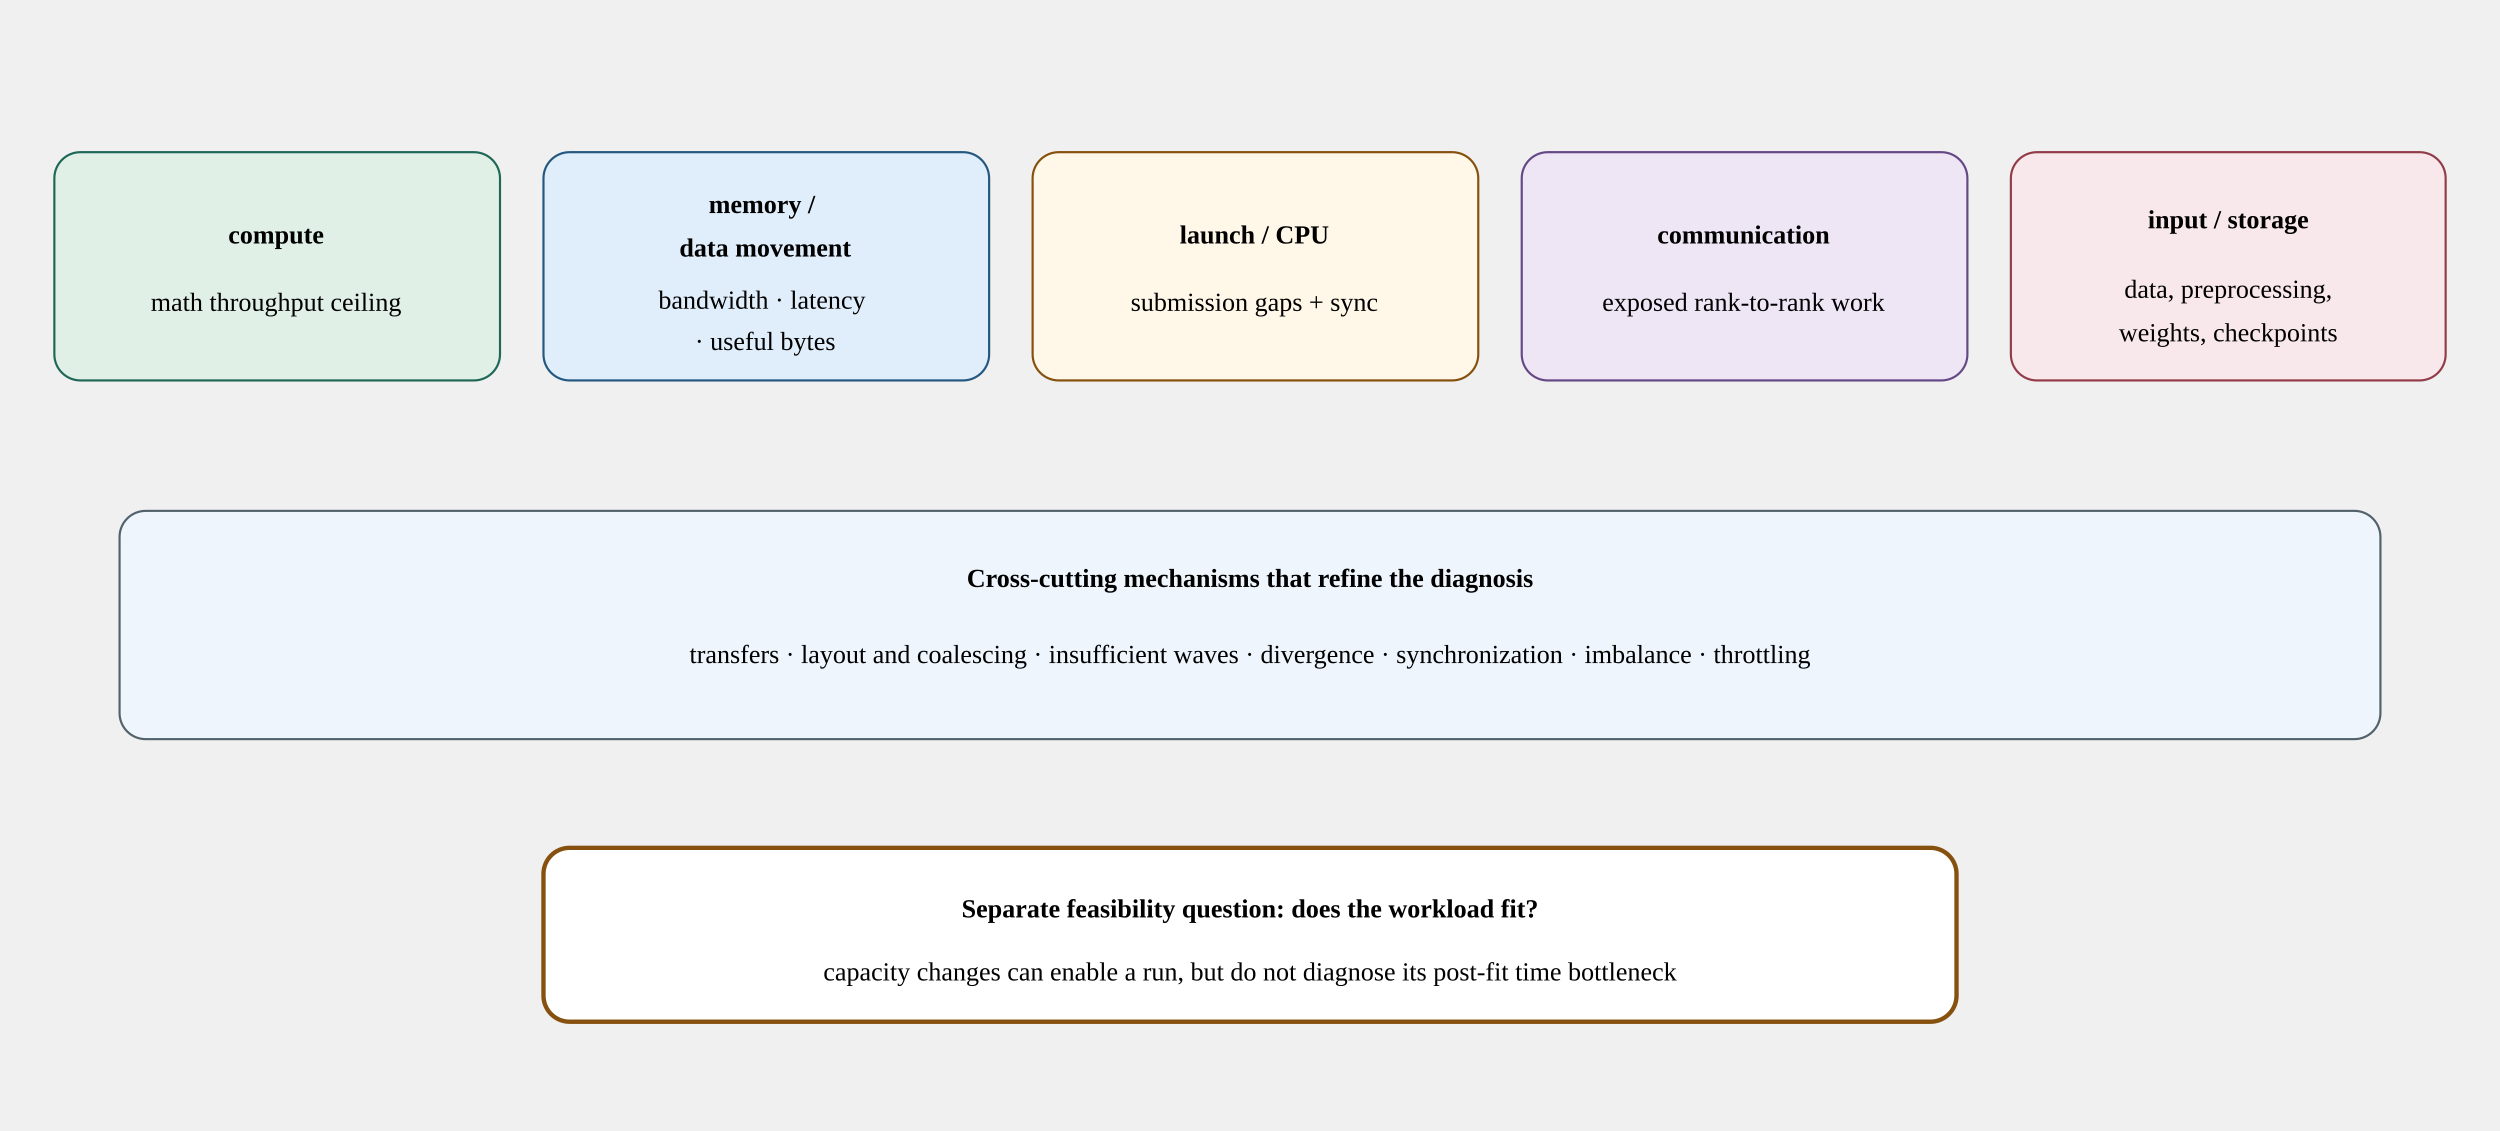
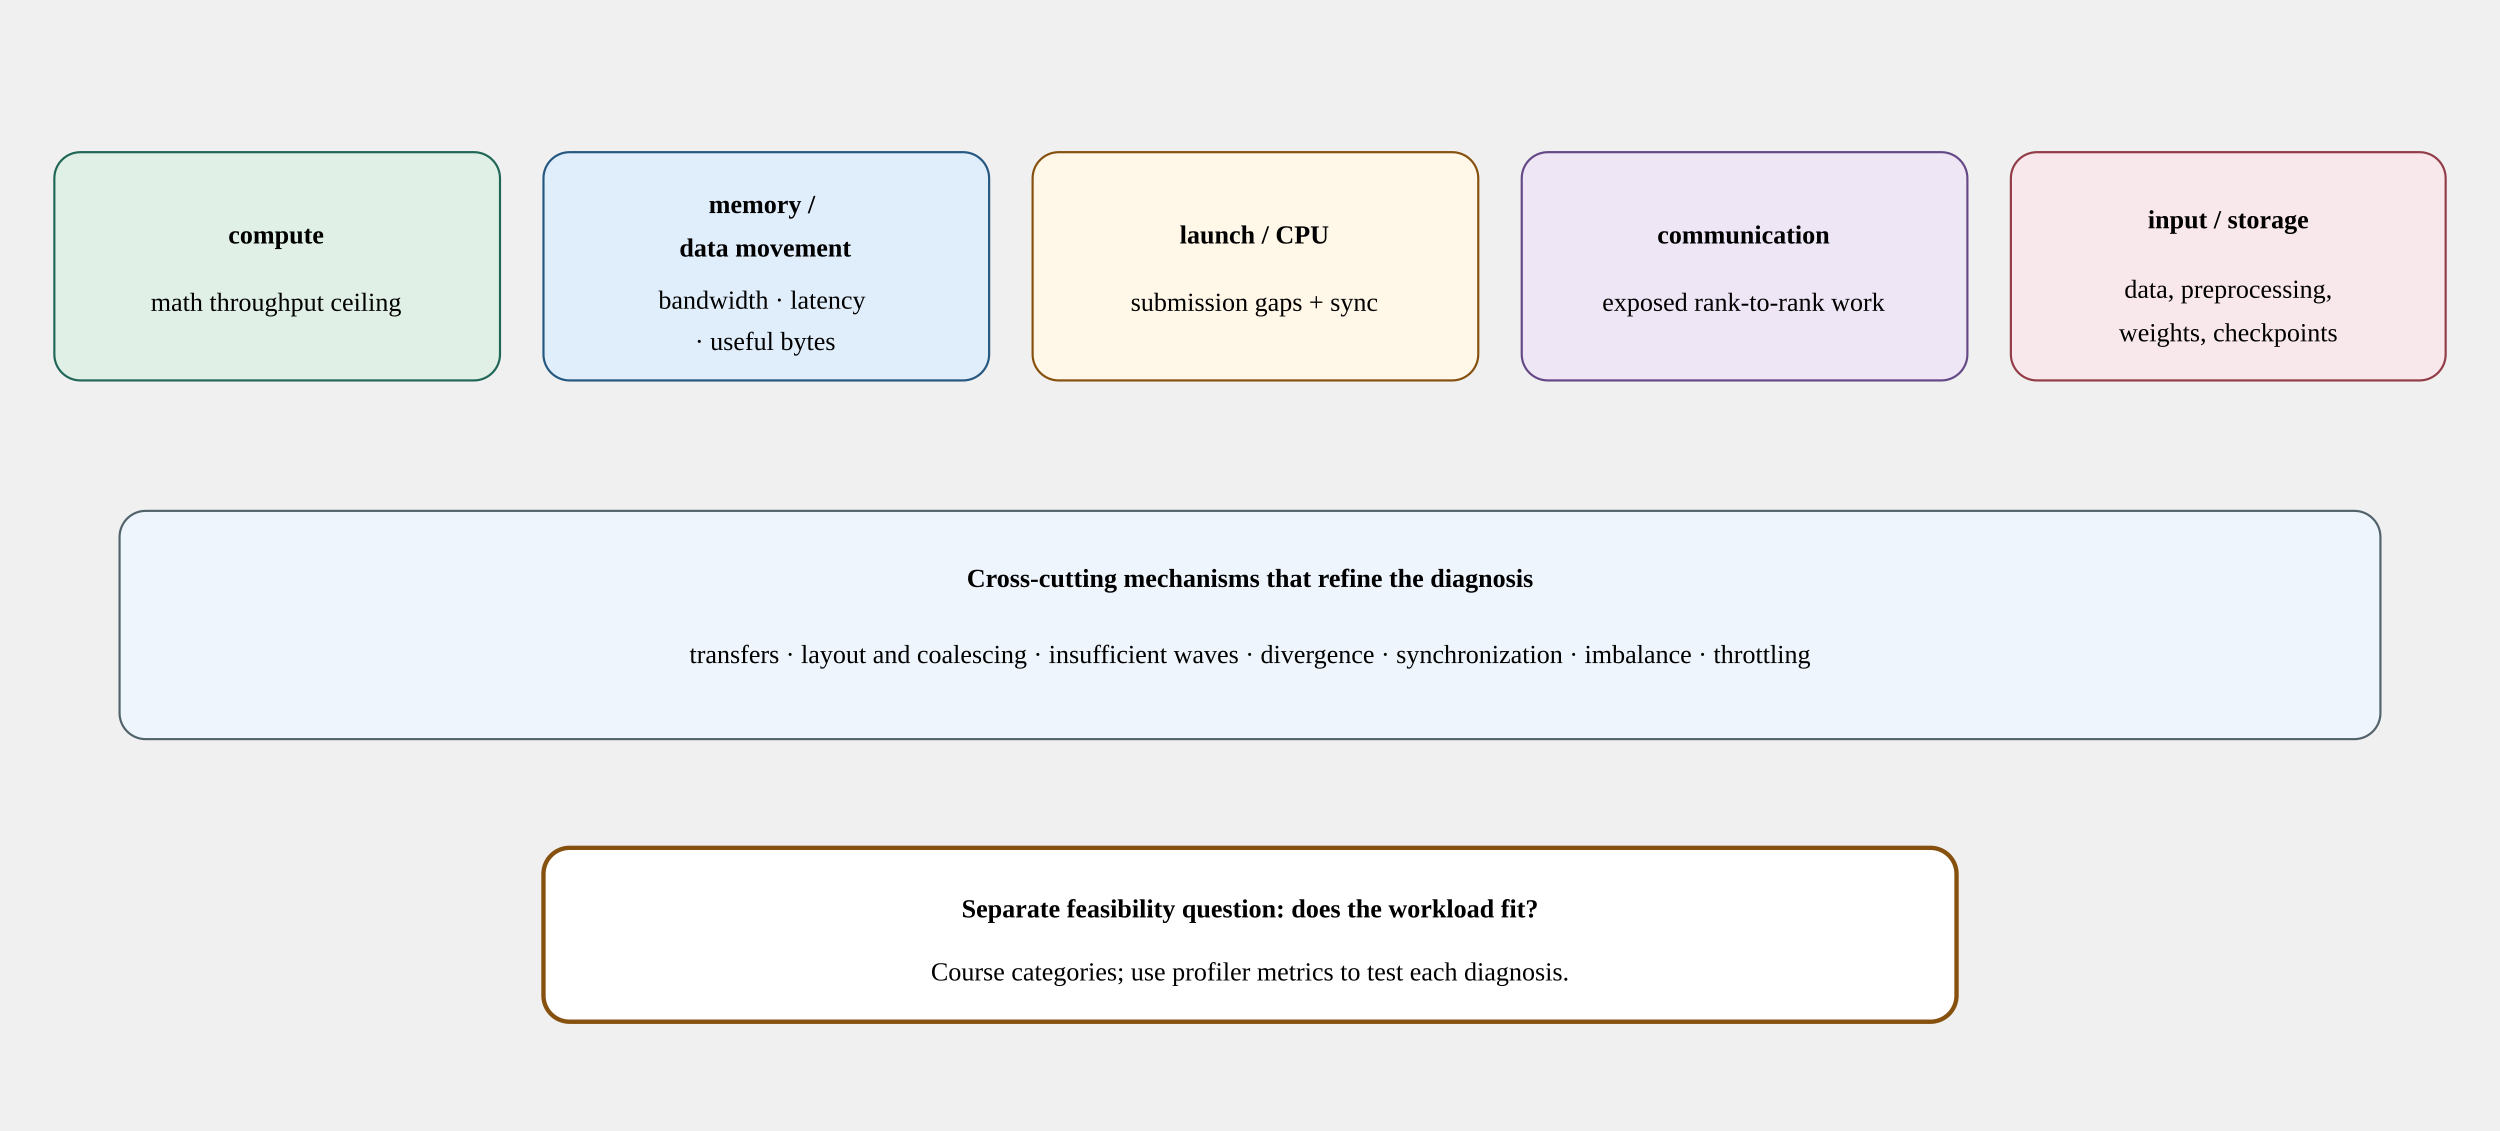
<svg viewBox="0 0 1150 520" role="img" aria-labelledby="detail-five-primary-gpu-performance-bottleneck-classes-limit-title detail-five-primary-gpu-performance-bottleneck-classes-limit-desc">
  <g text-anchor="middle">
    <rect x="25" y="70" width="205" height="105" rx="12" fill="#e0f0e6" stroke="#206757" />
    <rect x="250" y="70" width="205" height="105" rx="12" fill="#e0edfa" stroke="#245880" />
    <rect x="475" y="70" width="205" height="105" rx="12" fill="#fff7e7" stroke="#86500e" />
    <rect x="700" y="70" width="205" height="105" rx="12" fill="#eee5f5" stroke="#654886" />
    <rect x="925" y="70" width="200" height="105" rx="12" fill="#f9e8eb" stroke="#923c49" />
    <g font-weight="700">
      <text x="127" y="112">compute</text>
      <text x="352" y="98">
        <tspan x="352">memory /</tspan>
        <tspan x="352" dy="20">data movement</tspan>
      </text>
      <text x="577" y="112">launch / CPU</text>
      <text x="802" y="112">communication</text>
      <text x="1025" y="105">input / storage</text>
    </g>
    <g class="diagram-small">
      <text x="127" y="143">math throughput ceiling</text>
      <text x="352" y="142">
        <tspan x="352">bandwidth · latency</tspan>
        <tspan x="352" dy="19">· useful bytes</tspan>
      </text>
      <text x="577" y="143">submission gaps + sync</text>
      <text x="802" y="143">exposed rank-to-rank work</text>
      <text x="1025" y="137">data, preprocessing,</text>
      <text x="1025" y="157">weights, checkpoints</text>
    </g>
    <rect x="55" y="235" width="1040" height="105" rx="12" fill="#eef5fc" stroke="#52626b" />
    <text x="575" y="270" font-weight="700">Cross-cutting mechanisms that refine the diagnosis</text>
    <text x="575" y="305" class="diagram-label">transfers · layout and coalescing · insufficient waves · divergence · synchronization · imbalance · throttling</text>
    <rect x="250" y="390" width="650" height="80" rx="12" fill="#fff" stroke="#86500e" stroke-width="2" />
    <text x="575" y="422" font-weight="700">Separate feasibility question: does the workload fit?</text>
-     <text x="575" y="451" class="diagram-label">capacity changes can enable a run, but do not diagnose its post-fit time bottleneck</text>
+     <text x="575" y="451" class="diagram-label">Course categories; use profiler metrics to test each diagnosis.</text>
  </g>
</svg>
